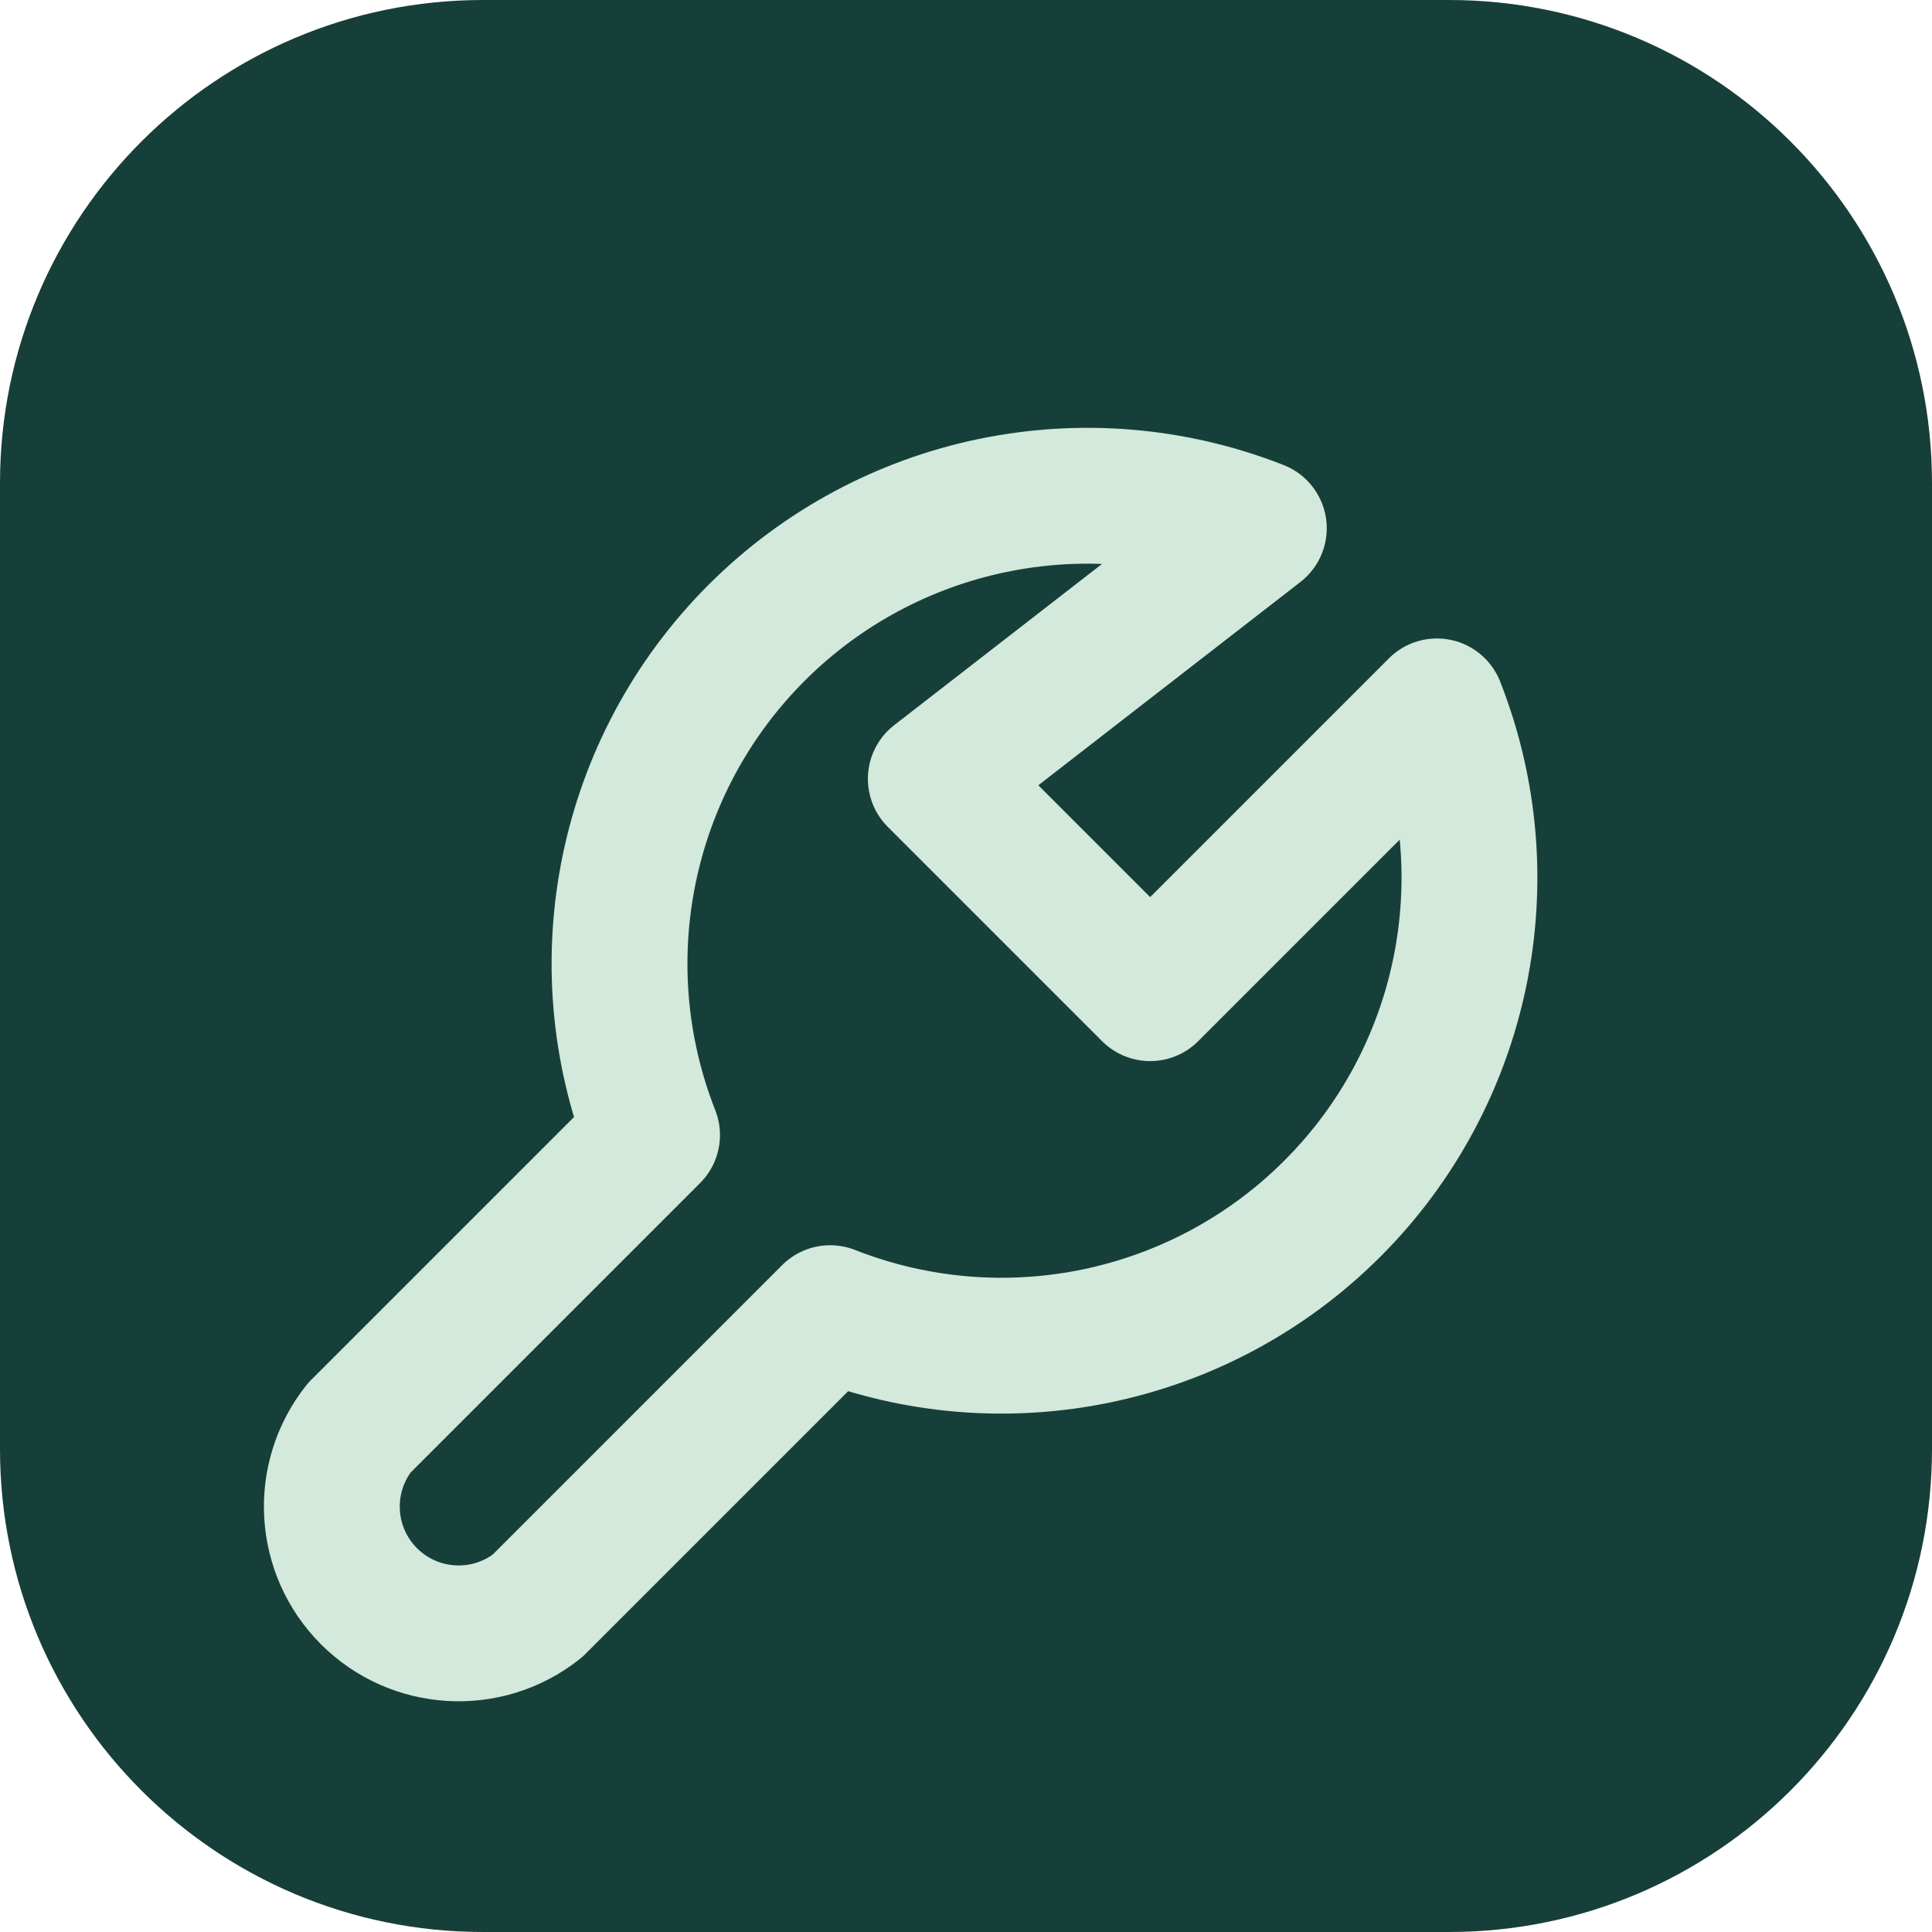
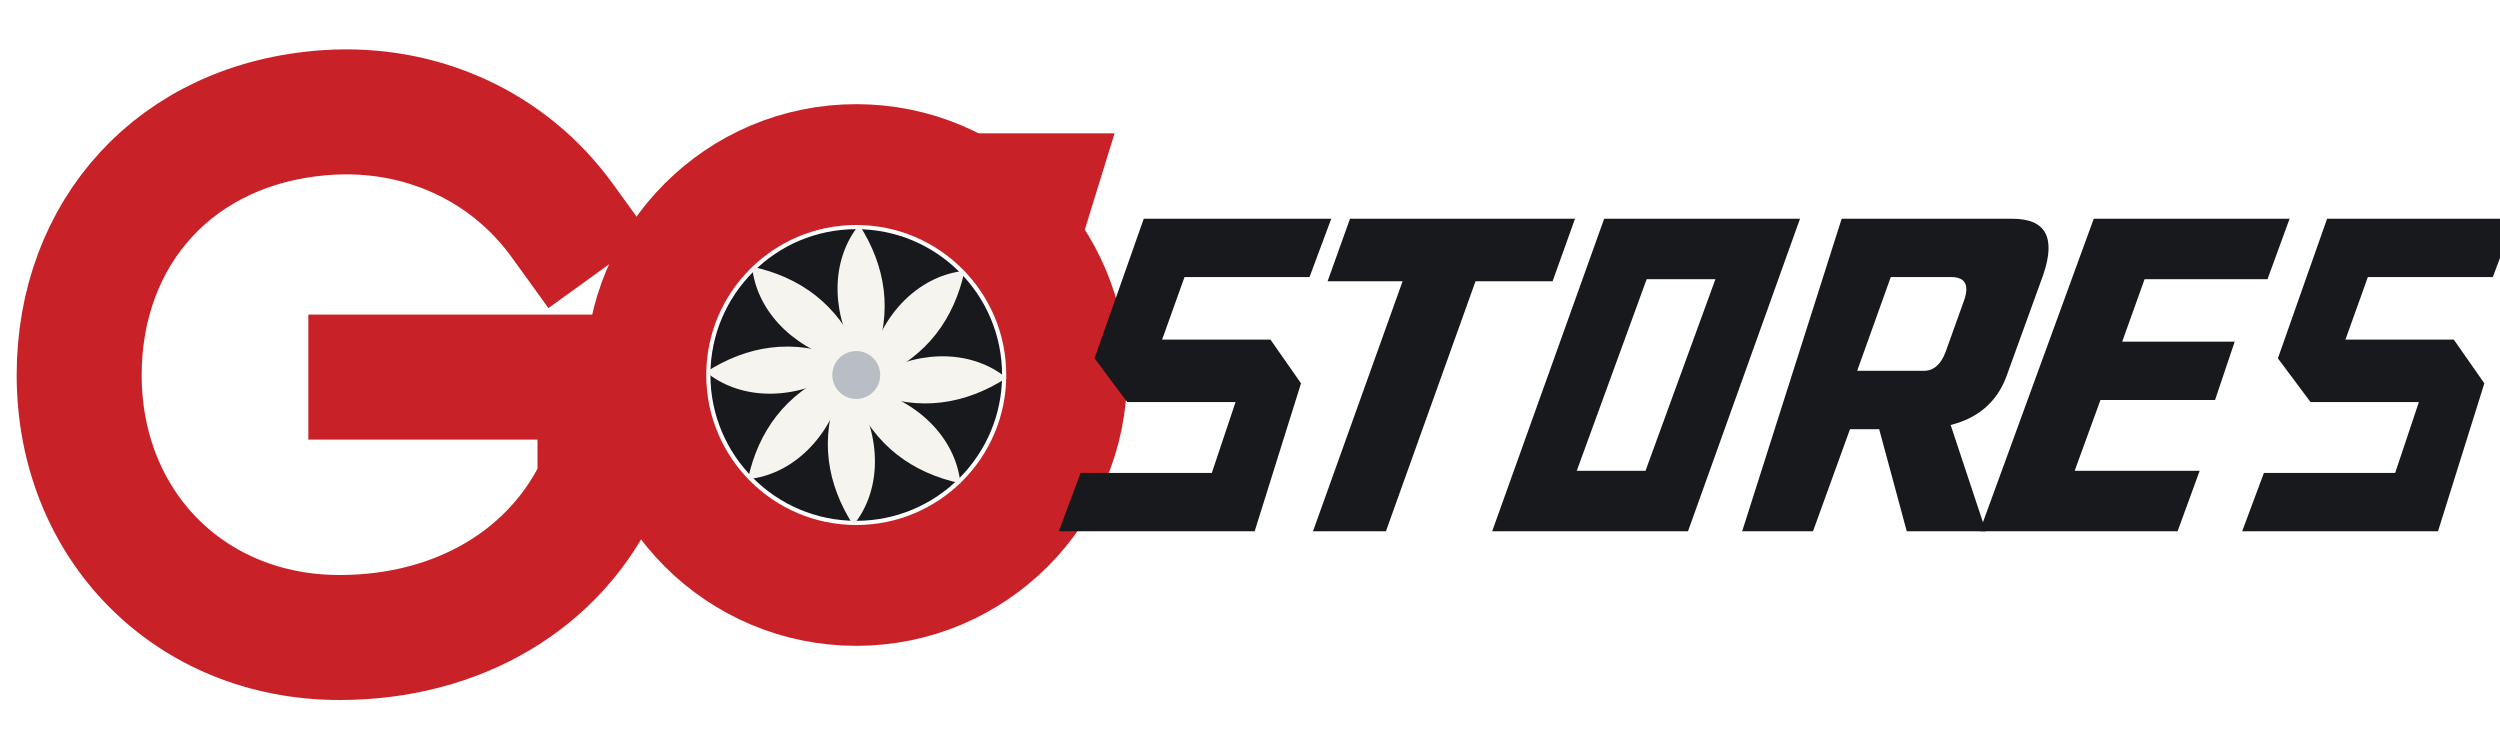
- <svg xmlns="http://www.w3.org/2000/svg" viewBox="0 0 64 64" role="img" aria-label="Garage OS">
-   <rect width="64" height="64" rx="16" fill="#173f39" />
-   <path d="M41.7 17.5a15.5 15.5 0 0 0-20.1 20.1l-9.7 9.7a4.2 4.2 0 0 0 5.9 5.9l9.7-9.7a15.5 15.5 0 0 0 20.1-20.1l-9.5 9.5-7.1-7.1z" fill="none" stroke="#d2e9db" stroke-linecap="round" stroke-linejoin="round" stroke-width="4.5" />
+ <svg xmlns="http://www.w3.org/2000/svg" viewBox="0 0 1200 360" role="img" aria-labelledby="title desc">
+   <g fill="none" stroke="#C82127" stroke-linecap="square" stroke-linejoin="round">
+     <path d="M270 106C244 70 202 51 157 54C84 59 38 112 38 180C38 252 91 306 163 306C220 306 267 278 288 232V181H178" stroke-width="60" />
+     <circle cx="411" cy="180" r="101" stroke-width="58" />
+   </g>
+   <path d="M445 64H535L518 119H461Z" fill="#C82127" />
+   <circle cx="411" cy="180" r="70" fill="#17191D" />
+   <g fill="#F6F4EF">
+     <path id="blade" d="M418 172C425 148 443 132 463 130C458 153 445 171 422 181Z" />
+     <use href="#blade" transform="rotate(45 411 180)" />
+     <use href="#blade" transform="rotate(90 411 180)" />
+     <use href="#blade" transform="rotate(135 411 180)" />
+     <use href="#blade" transform="rotate(180 411 180)" />
+     <use href="#blade" transform="rotate(225 411 180)" />
+     <use href="#blade" transform="rotate(270 411 180)" />
+     <use href="#blade" transform="rotate(315 411 180)" />
+   </g>
+   <circle cx="411" cy="180" r="14" fill="#B9BEC4" stroke="#F6F4EF" stroke-width="5" />
+   <g fill="#17191D" transform="translate(535 105) skewX(-9)">
+     <path d="M14 0H104L98 28H38L32 58H84L102 79L91 150H-3L3 122H66L72 88H20L1 67Z" />
+     <path d="M113 0H221L215 30H178L154 150H119L143 30H107Z" />
+     <path fill-rule="evenodd" d="M235 0H329L299 150H205ZM260 29L241 121H274L293 29Z" />
+     <path fill-rule="evenodd" d="M349 0H431Q455 0 450 27L440 76Q436 94 417 99L442 150H404L383 101H369L359 150H325ZM377 28L368 73H400Q407 73 409 64L414 39Q416 28 406 28Z" />
+     <path d="M470 0H564L558 29H499L493 59H547L542 87H487L480 121H540L534 150H439Z" />
+     <path d="M582 0H672L666 28H606L600 58H652L670 79L659 150H565L571 122H634L640 88H588L569 67Z" />
+   </g>
</svg>
